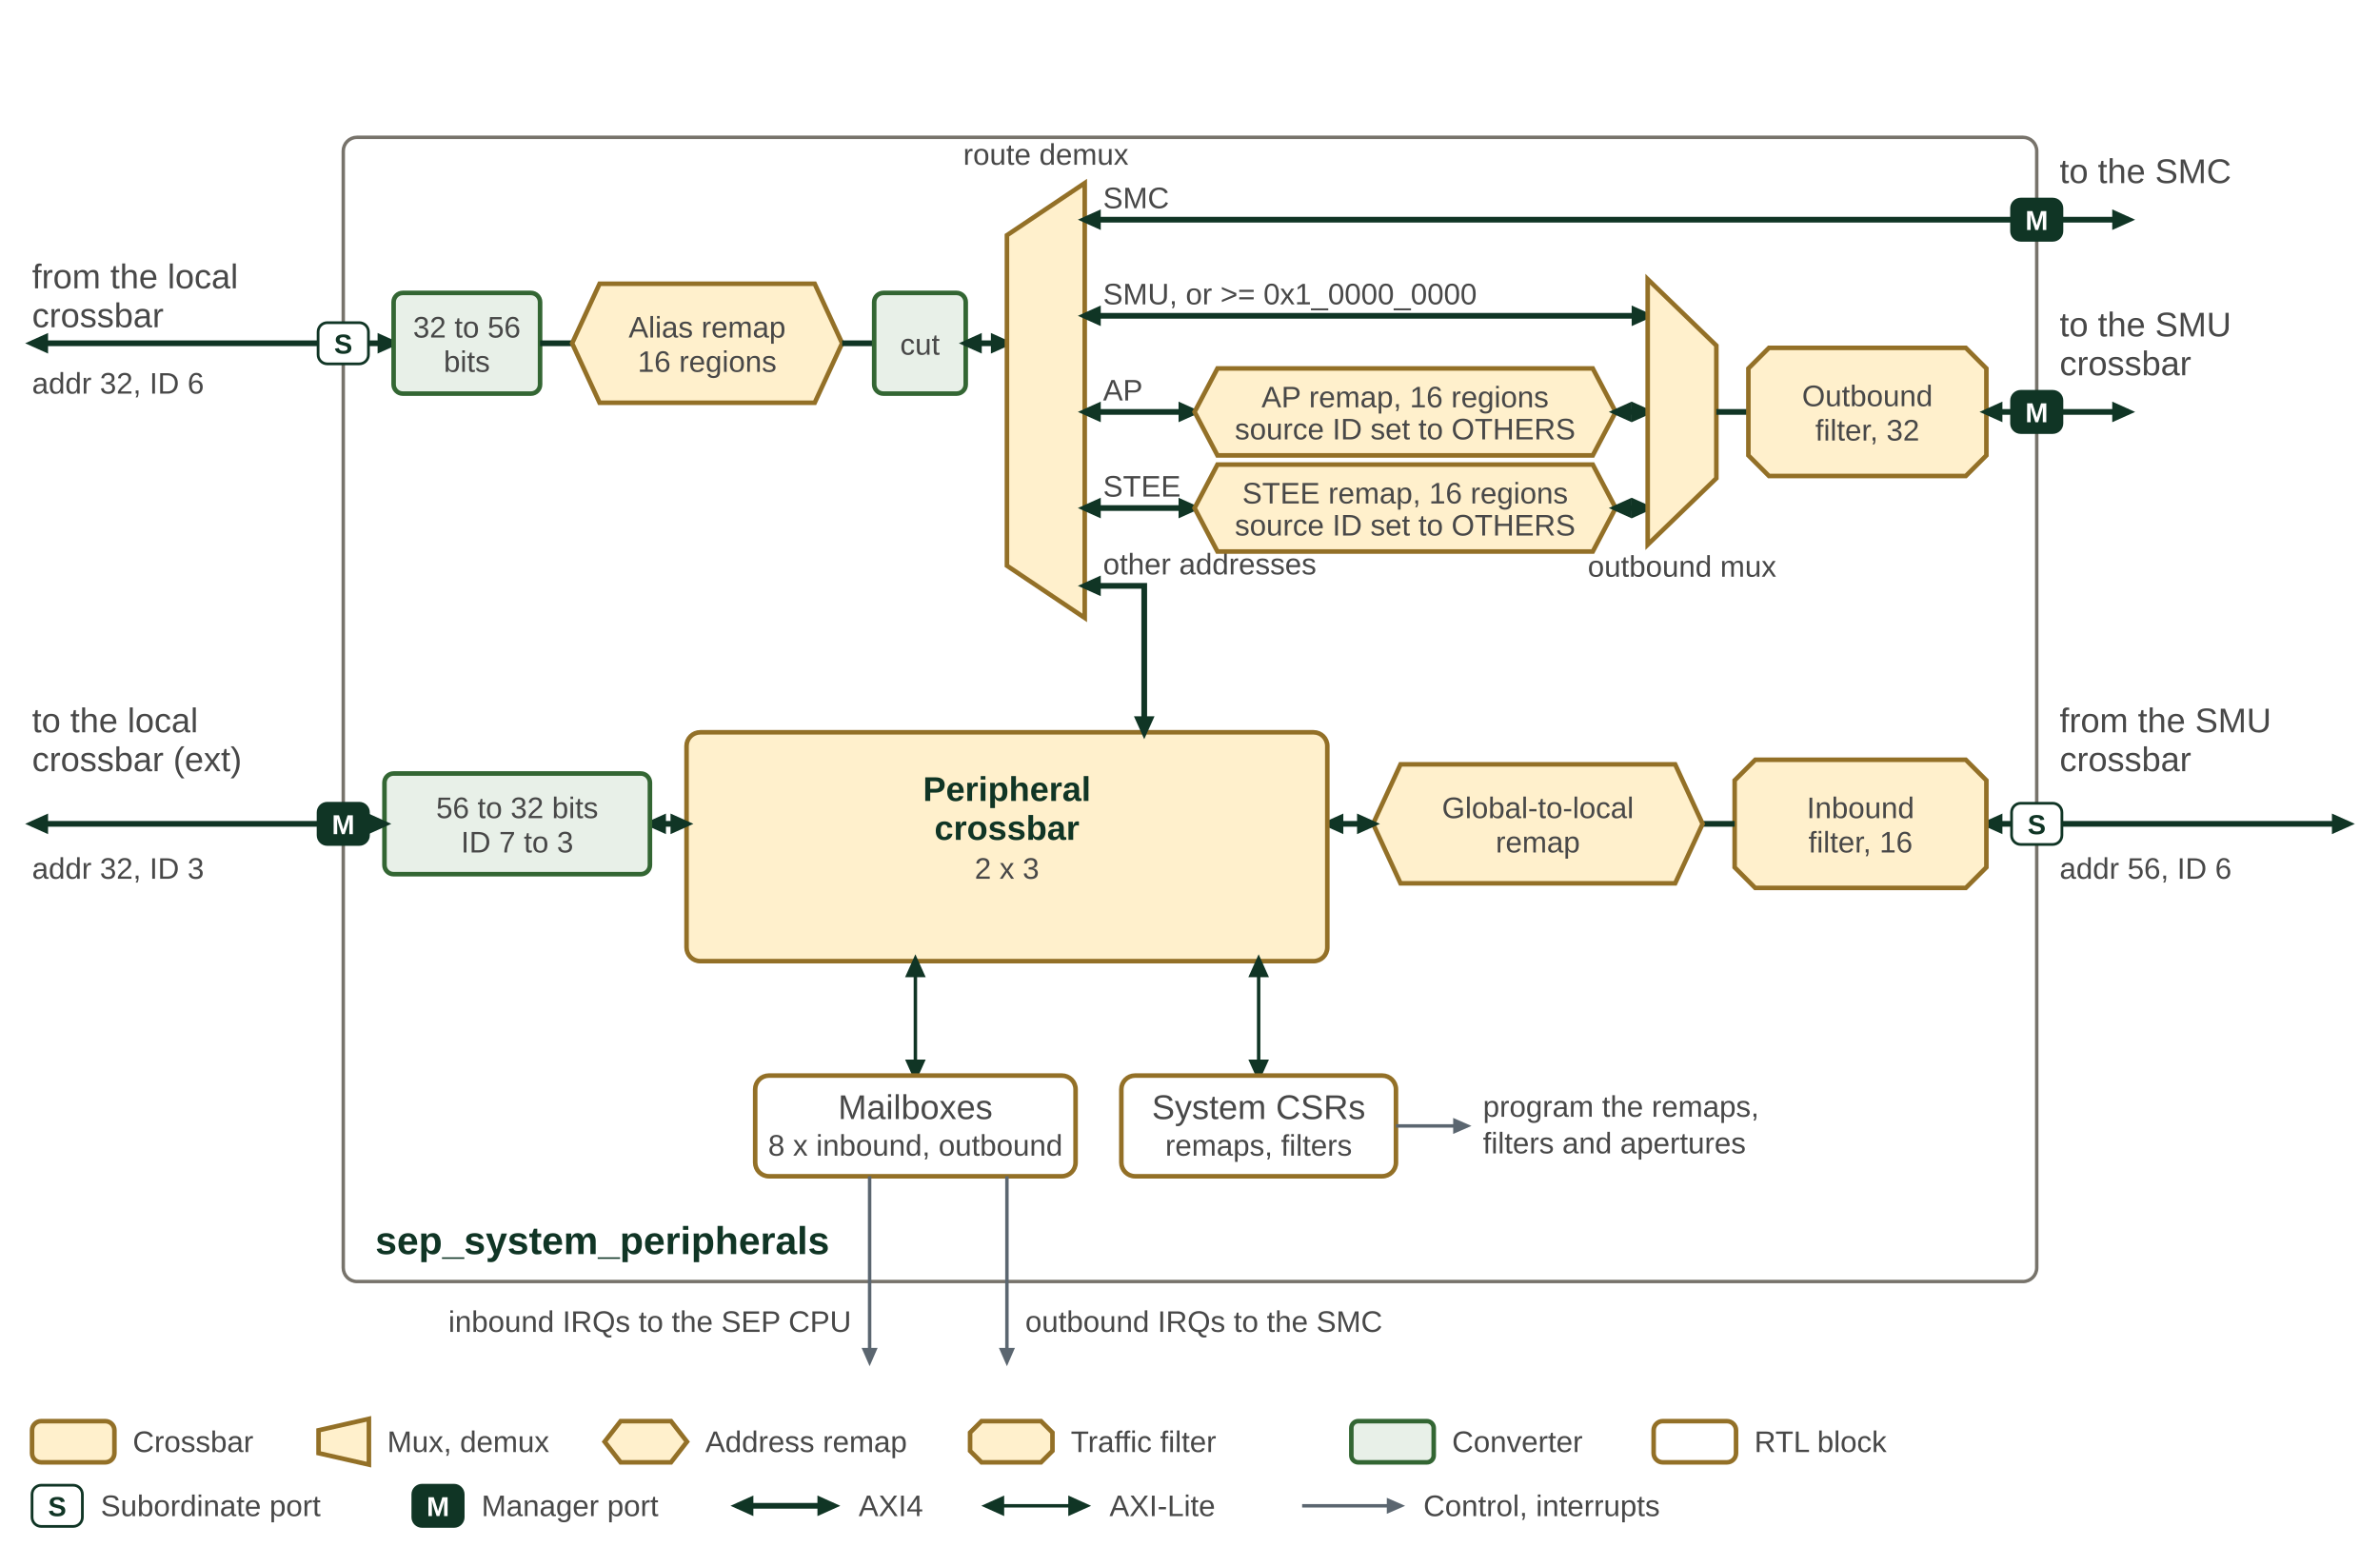
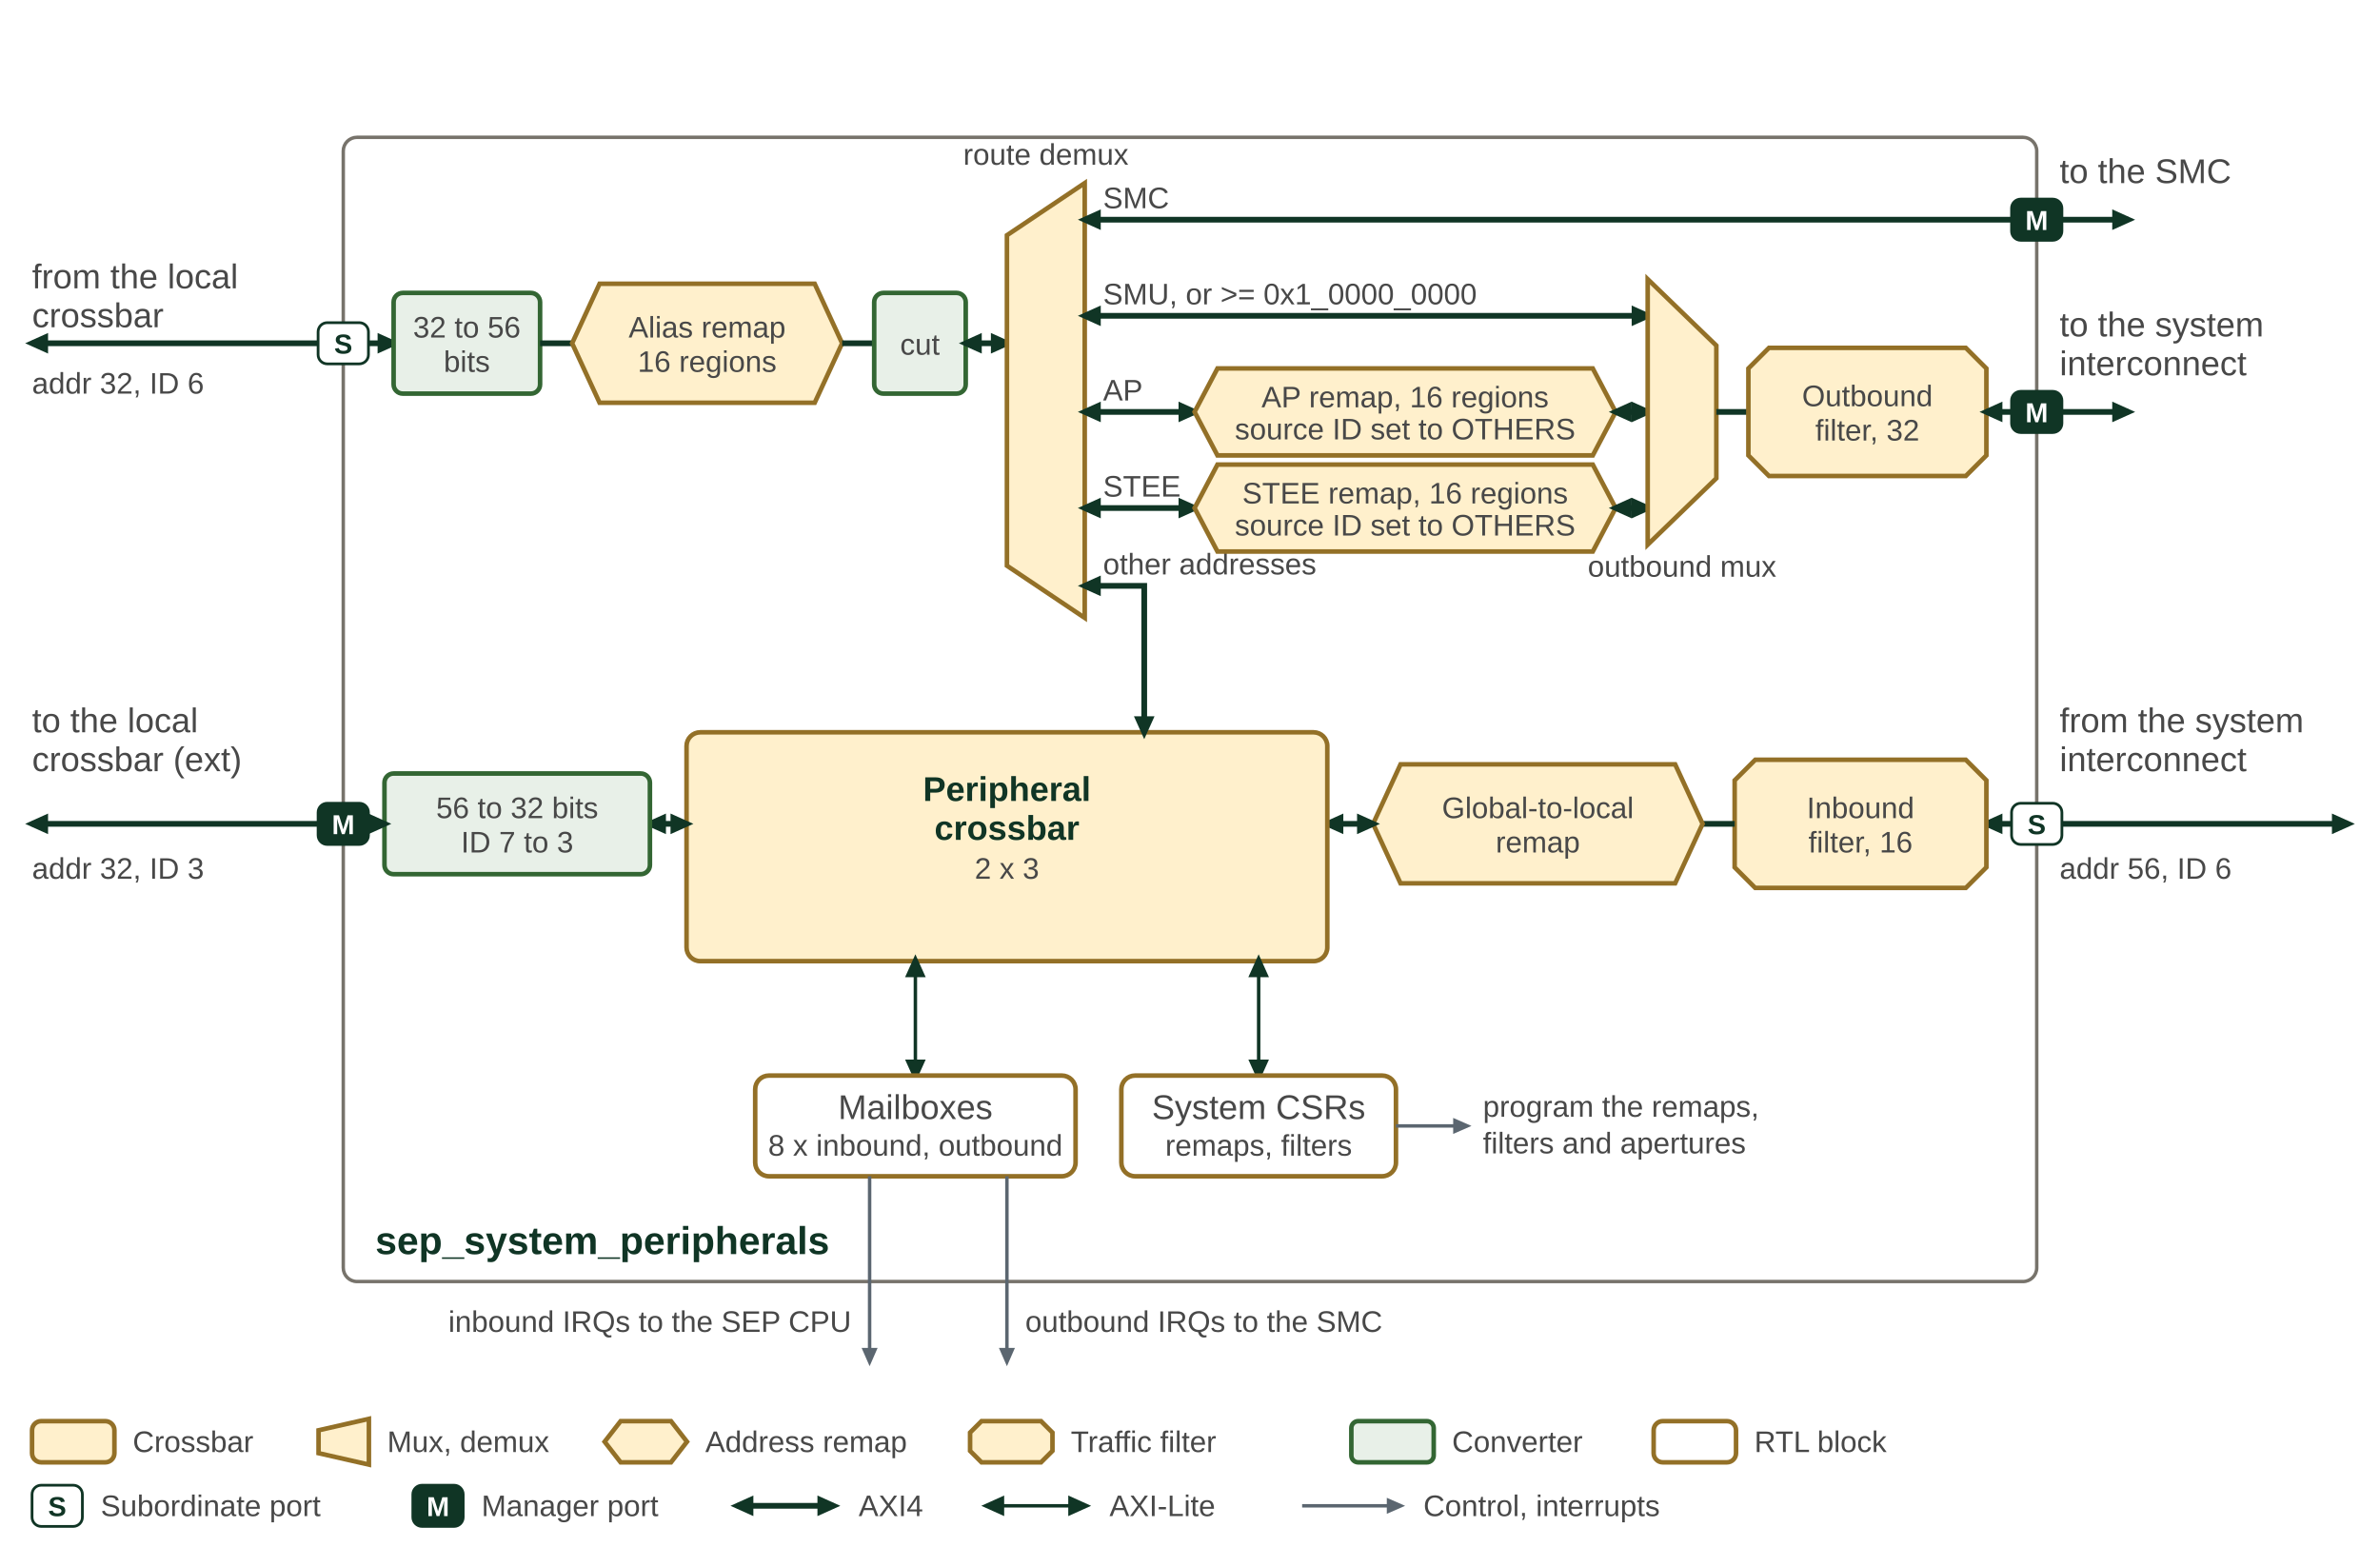
<svg xmlns="http://www.w3.org/2000/svg" width="1040" height="676" viewBox="0 0 1040 676" role="img" aria-labelledby="title desc">
  <defs>
    <marker id="ae" markerUnits="userSpaceOnUse" markerWidth="10" markerHeight="9" refX="7" refY="4.5" orient="auto">
      <path d="M0,0 L10,4.5 L0,9 Z" fill="#103525" />
    </marker>
    <marker id="as" markerUnits="userSpaceOnUse" markerWidth="10" markerHeight="9" refX="3" refY="4.5" orient="auto">
      <path d="M10,0 L0,4.5 L10,9 Z" fill="#103525" />
    </marker>
    <marker id="ge" markerUnits="userSpaceOnUse" markerWidth="8" markerHeight="7" refX="5" refY="3.5" orient="auto">
      <path d="M0,0 L8,3.5 L0,7 Z" fill="#5b6670" />
    </marker>
    <marker id="gs" markerUnits="userSpaceOnUse" markerWidth="8" markerHeight="7" refX="3" refY="3.5" orient="auto">
      <path d="M8,0 L0,3.5 L8,7 Z" fill="#5b6670" />
    </marker>
    <marker id="je" markerUnits="userSpaceOnUse" markerWidth="8" markerHeight="7" refX="5" refY="3.5" orient="auto">
      <path d="M0,0 L8,3.5 L0,7 Z" fill="#42759b" />
    </marker>
    <marker id="js" markerUnits="userSpaceOnUse" markerWidth="8" markerHeight="7" refX="3" refY="3.5" orient="auto">
      <path d="M8,0 L0,3.5 L8,7 Z" fill="#42759b" />
    </marker>
    <marker id="m-smu" markerUnits="userSpaceOnUse" markerWidth="8" markerHeight="7" refX="5" refY="3.5" orient="auto">
      <path d="M0,0 L8,3.5 L0,7 Z" fill="#103525" />
    </marker>
    <marker id="m-ref" markerUnits="userSpaceOnUse" markerWidth="8" markerHeight="7" refX="5" refY="3.5" orient="auto">
      <path d="M0,0 L8,3.5 L0,7 Z" fill="#2f7f79" />
    </marker>
    <marker id="m-per" markerUnits="userSpaceOnUse" markerWidth="8" markerHeight="7" refX="5" refY="3.5" orient="auto">
      <path d="M0,0 L8,3.5 L0,7 Z" fill="#937027" />
    </marker>
    <marker id="m-tel" markerUnits="userSpaceOnUse" markerWidth="8" markerHeight="7" refX="5" refY="3.5" orient="auto">
      <path d="M0,0 L8,3.5 L0,7 Z" fill="#664488" />
    </marker>
    <marker id="m-wdt" markerUnits="userSpaceOnUse" markerWidth="8" markerHeight="7" refX="5" refY="3.5" orient="auto">
      <path d="M0,0 L8,3.5 L0,7 Z" fill="#77736b" />
    </marker>
    <marker id="m-rosc" markerUnits="userSpaceOnUse" markerWidth="8" markerHeight="7" refX="5" refY="3.5" orient="auto">
      <path d="M0,0 L8,3.5 L0,7 Z" fill="#336633" />
    </marker>
    <marker id="m-jtag" markerUnits="userSpaceOnUse" markerWidth="8" markerHeight="7" refX="5" refY="3.5" orient="auto">
      <path d="M0,0 L8,3.5 L0,7 Z" fill="#42759b" />
    </marker>
    <marker id="m-spi" markerUnits="userSpaceOnUse" markerWidth="8" markerHeight="7" refX="5" refY="3.5" orient="auto">
      <path d="M0,0 L8,3.5 L0,7 Z" fill="#5b6670" />
    </marker>
    <marker id="m-slate" markerUnits="userSpaceOnUse" markerWidth="8" markerHeight="7" refX="5" refY="3.5" orient="auto">
      <path d="M0,0 L8,3.5 L0,7 Z" fill="#5b6670" />
    </marker>
    <marker id="m-pg" markerUnits="userSpaceOnUse" markerWidth="8" markerHeight="7" refX="5" refY="3.5" orient="auto">
      <path d="M0,0 L8,3.5 L0,7 Z" fill="#336633" />
    </marker>
    <style>
text { font-family: Arial, sans-serif; font-size: 15px; fill: #484848; }
.t { fill: #484848; }
.b { font-size: 17px; font-weight: bold; fill: #103525; }
.bs { font-size: 15px; font-weight: bold; fill: #103525; }
.h { font-size: 22px; font-weight: bold; fill: #103525; }
.s { font-size: 13px; fill: #484848; }
.si { font-size: 13px; font-style: italic; fill: #484848; }
.pmt { font-size: 12px; font-weight: bold; fill: #ffffff; }
.pst { font-size: 12px; font-weight: bold; fill: #103525; }
.pjt { font-size: 12px; font-weight: bold; fill: #1d4b6e; }
.pct { font-size: 12px; font-weight: bold; fill: #1f5c57; }
.pm { fill: #103525; stroke: #103525; stroke-width: 1.2; }
.ps { fill: #ffffff; stroke: #103525; stroke-width: 1.2; }
.pj { fill: #e8f3ff; stroke: #42759b; stroke-width: 1.2; }
.pc { fill: #d9f0ee; stroke: #2f7f79; stroke-width: 1.2; }
.smu { fill: #ffffff; stroke: #77736b; stroke-width: 1.5; }
.network { fill: #e8f0e8; stroke: #336633; stroke-width: 2; }
.fabric { fill: #fff0cc; stroke: #937027; stroke-width: 2; }
.core { fill: #ffffff; stroke: #937027; stroke-width: 2; }
.future { fill: #ffffff; stroke: #937027; stroke-width: 2; }
.nostroke { stroke: none; }
.fut { fill: none; stroke-dasharray: 7 5; }
.opt { stroke-dasharray: 7 5; }
.hatch { fill: none; stroke: #103525; stroke-opacity: 0.16; stroke-width: 1.2; }
.external { fill: #f2f2f2; stroke: #77736b; stroke-width: 1.5; }
.axi { fill: none; stroke: #103525; stroke-width: 2.5; marker-start: url(#as); marker-end: url(#ae); }
.axio { fill: none; stroke: #103525; stroke-width: 2.5; stroke-dasharray: 8 5; marker-start: url(#as); marker-end: url(#ae); }
.sig { fill: none; stroke: #5b6670; stroke-width: 1.5; marker-start: url(#gs); marker-end: url(#ge); }
.sigo { fill: none; stroke: #5b6670; stroke-width: 1.5; marker-end: url(#ge); }
.jtag { fill: none; stroke: #42759b; stroke-width: 1.8; marker-end: url(#je); }
.jtagb { fill: none; stroke: #42759b; stroke-width: 1.8; marker-start: url(#js); marker-end: url(#je); }
.sigplain { fill: none; stroke: #5b6670; stroke-width: 1.5; }
.n-smu { fill: none; stroke: #103525; stroke-width: 2.5; }
.a-smu { fill: none; stroke: #103525; stroke-width: 2.5; marker-end: url(#m-smu); }
.n-ref { fill: none; stroke: #2f7f79; stroke-width: 1.8; }
.a-ref { fill: none; stroke: #2f7f79; stroke-width: 1.8; marker-end: url(#m-ref); }
.n-per { fill: none; stroke: #937027; stroke-width: 1.8; }
.a-per { fill: none; stroke: #937027; stroke-width: 1.8; marker-end: url(#m-per); }
.n-tel { fill: none; stroke: #664488; stroke-width: 1.8; }
.a-tel { fill: none; stroke: #664488; stroke-width: 1.8; marker-end: url(#m-tel); }
.n-wdt { fill: none; stroke: #77736b; stroke-width: 1.8; }
.a-wdt { fill: none; stroke: #77736b; stroke-width: 1.8; marker-end: url(#m-wdt); }
.n-rosc { fill: none; stroke: #336633; stroke-width: 1.8; }
.a-rosc { fill: none; stroke: #336633; stroke-width: 1.8; marker-end: url(#m-rosc); }
.n-jtag { fill: none; stroke: #42759b; stroke-width: 1.8; }
.a-jtag { fill: none; stroke: #42759b; stroke-width: 1.8; marker-end: url(#m-jtag); }
.n-spi { fill: none; stroke: #5b6670; stroke-width: 1.8; }
.a-spi { fill: none; stroke: #5b6670; stroke-width: 1.8; marker-end: url(#m-spi); }
.n-slate { fill: none; stroke: #5b6670; stroke-width: 1.8; }
.a-slate { fill: none; stroke: #5b6670; stroke-width: 1.8; marker-end: url(#m-slate); }
.n-pg { fill: none; stroke: #336633; stroke-width: 1.8; }
.a-pg { fill: none; stroke: #336633; stroke-width: 1.8; marker-end: url(#m-pg); }
.axil { fill: none; stroke: #103525; stroke-width: 1.5; marker-start: url(#as); marker-end: url(#ae); }
.sigd { fill: none; stroke: #5b6670; stroke-width: 1.5; stroke-dasharray: 5 4; marker-end: url(#ge); }
.axin { fill: none; stroke: #103525; stroke-width: 2.5; }
.axis { fill: none; stroke: #103525; stroke-width: 2.5; marker-start: url(#as); }
.axie { fill: none; stroke: #103525; stroke-width: 2.5; marker-end: url(#ae); }
.axiln { fill: none; stroke: #103525; stroke-width: 1.5; }
</style>
  </defs>
  <rect width="1040" height="676" fill="#ffffff" />
  <rect class="smu" x="150" y="60" width="740" height="500" rx="6" />
  <text class="b" x="164" y="548" text-anchor="start">sep_system_peripherals</text>
  <text class="t" x="14" y="126" text-anchor="start">from the local</text>
  <text class="t" x="14" y="143" text-anchor="start">crossbar</text>
  <text class="s" x="14" y="172" text-anchor="start">addr 32, ID 6</text>
  <path class="axi" d="M14,150 L172,150" />
  <rect class="network" x="172" y="128" width="64" height="44" rx="4" />
  <text class="s" x="204" y="147.5" text-anchor="middle">32 to 56</text>
  <text class="s" x="204" y="162.5" text-anchor="middle">bits</text>
  <path class="axin" d="M236,150 L250,150" />
  <path class="fabric" d="M262,124 L356,124 L368,150 L356,176 L262,176 L250,150 Z" />
  <text class="s" x="309" y="147.5" text-anchor="middle">Alias remap</text>
  <text class="s" x="309" y="162.5" text-anchor="middle">16 regions</text>
  <path class="axin" d="M368,150 L382,150" />
  <rect class="network" x="382" y="128" width="40" height="44" rx="4" />
  <text class="s" x="402" y="155" text-anchor="middle">cut</text>
  <path class="axi" d="M422,150 L440,150" />
  <path class="fabric" d="M440,102.8 L474,80 L474,270 L440,247.2 Z" />
  <text class="s" x="457" y="72" text-anchor="middle">route demux</text>
  <text class="s" x="482" y="91" text-anchor="start">SMC</text>
  <text class="s" x="482" y="133" text-anchor="start">SMU, or &gt;= 0x1_0000_0000</text>
  <text class="s" x="482" y="175" text-anchor="start">AP</text>
  <text class="s" x="482" y="217" text-anchor="start">STEE</text>
  <text class="s" x="482" y="251" text-anchor="start">other addresses</text>
  <path class="axi" d="M474,96 L930,96" />
  <text class="t" x="900" y="80" text-anchor="start">to the SMC</text>
  <path class="axi" d="M474,180 L522,180" />
  <path class="fabric" d="M532,161 L696,161 L706,180 L696,199 L532,199 L522,180 Z" />
  <text class="s" x="614" y="178" text-anchor="middle">AP remap, 16 regions</text>
  <text class="s" x="614" y="192" text-anchor="middle">source ID set to OTHERS</text>
  <path class="axi" d="M706,180 L720,180" />
  <path class="axi" d="M474,222 L522,222" />
  <path class="fabric" d="M532,203 L696,203 L706,222 L696,241 L532,241 L522,222 Z" />
  <text class="s" x="614" y="220" text-anchor="middle">STEE remap, 16 regions</text>
  <text class="s" x="614" y="234" text-anchor="middle">source ID set to OTHERS</text>
  <path class="axi" d="M706,222 L720,222" />
  <path class="axi" d="M474,138 L720,138" />
  <path class="fabric" d="M720,122 L750,151 L750,209 L720,238 Z" />
  <text class="s" x="735" y="252" text-anchor="middle">outbound mux</text>
  <path class="axin" d="M750,180.0 L764,180.0" />
  <path class="fabric" d="M773,152 L859,152 L868,161 L868,199 L859,208 L773,208 L764,199 L764,161 Z" />
  <text class="s" x="816" y="177.5" text-anchor="middle">Outbound</text>
  <text class="s" x="816" y="192.5" text-anchor="middle">filter, 32</text>
  <path class="axi" d="M868,180.0 L930,180.0" />
-   <text class="t" x="900" y="147" text-anchor="start">to the SMU</text>
-   <text class="t" x="900" y="164" text-anchor="start">crossbar</text>
-   <text class="t" x="900" y="320" text-anchor="start">from the SMU</text>
-   <text class="t" x="900" y="337" text-anchor="start">crossbar</text>
+   <text class="t" x="900" y="147" text-anchor="start">to the system</text>
+   <text class="t" x="900" y="164" text-anchor="start">interconnect</text>
+   <text class="t" x="900" y="320" text-anchor="start">from the system</text>
+   <text class="t" x="900" y="337" text-anchor="start">interconnect</text>
  <text class="s" x="900" y="384" text-anchor="start">addr 56, ID 6</text>
  <path class="axi" d="M1026,360 L868,360" />
  <path class="fabric" d="M767,332 L859,332 L868,341 L868,379 L859,388 L767,388 L758,379 L758,341 Z" />
  <text class="s" x="813" y="357.5" text-anchor="middle">Inbound</text>
  <text class="s" x="813" y="372.5" text-anchor="middle">filter, 16</text>
  <path class="axin" d="M744,360 L758,360" />
  <path class="fabric" d="M612,334 L732,334 L744,360 L732,386 L612,386 L600,360 Z" />
  <text class="s" x="672" y="357.5" text-anchor="middle">Global-to-local</text>
  <text class="s" x="672" y="372.5" text-anchor="middle">remap</text>
  <path class="axi" d="M600,360 L580,360" />
  <rect class="fabric" x="300" y="320" width="280" height="100" rx="6" />
  <text class="bs" x="440" y="350" text-anchor="middle">Peripheral</text>
  <text class="bs" x="440" y="367" text-anchor="middle">crossbar</text>
  <text class="s" x="440" y="384" text-anchor="middle">2 x 3</text>
  <path class="axi" d="M474,256 L500,256 L500,320" />
  <path class="axi" d="M300,360 L284,360" />
  <rect class="network" x="168" y="338" width="116" height="44" rx="4" />
  <text class="s" x="226" y="357.5" text-anchor="middle">56 to 32 bits</text>
  <text class="s" x="226" y="372.5" text-anchor="middle">ID 7 to 3</text>
  <path class="axi" d="M168,360 L14,360" />
  <text class="t" x="14" y="320" text-anchor="start">to the local</text>
  <text class="t" x="14" y="337" text-anchor="start">crossbar (ext)</text>
  <text class="s" x="14" y="384" text-anchor="start">addr 32, ID 3</text>
  <path class="axil" d="M400,420 L400,470" />
  <rect class="core" x="330" y="470" width="140" height="44" rx="6" />
  <text class="t" x="400" y="489" text-anchor="middle">Mailboxes</text>
  <text class="s" x="400" y="505" text-anchor="middle">8 x inbound, outbound</text>
  <path class="axil" d="M550,420 L550,470" />
  <rect class="core" x="490" y="470" width="120" height="44" rx="6" />
  <text class="t" x="550" y="489" text-anchor="middle">System CSRs</text>
  <text class="s" x="550" y="505" text-anchor="middle">remaps, filters</text>
  <path class="sigo" d="M610,492 L640,492" />
  <text class="s" x="648" y="488" text-anchor="start">program the remaps,</text>
  <text class="s" x="648" y="504" text-anchor="start">filters and apertures</text>
  <path class="sigo" d="M380,514 L380,594" />
  <path class="sigo" d="M440,514 L440,594" />
  <text class="s" x="372" y="582" text-anchor="end">inbound IRQs to the SEP CPU</text>
  <text class="s" x="448" y="582" text-anchor="start">outbound IRQs to the SMC</text>
  <rect class="fabric" x="14" y="621" width="36" height="18" rx="4" />
  <text class="s" x="58" y="634.5" text-anchor="start">Crossbar</text>
  <path class="fabric" d="M139.2,625 L161.2,620 L161.2,640 L139.2,635 Z" />
  <text class="s" x="169.2" y="634.5" text-anchor="start">Mux, demux</text>
  <path class="fabric" d="M271.2,621 L293.2,621 L300.2,630 L293.2,639 L271.2,639 L264.2,630 Z" />
  <text class="s" x="308.2" y="634.5" text-anchor="start">Address remap</text>
  <path class="fabric" d="M428.9,621 L454.9,621 L459.9,626 L459.9,634 L454.9,639 L428.9,639 L423.9,634 L423.9,626 Z" />
  <text class="s" x="467.9" y="634.5" text-anchor="start">Traffic filter</text>
  <rect class="network" x="590.5" y="621" width="36" height="18" rx="3" />
  <text class="s" x="634.5" y="634.5" text-anchor="start">Converter</text>
  <rect class="core" x="722.6" y="621" width="36" height="18" rx="4" />
  <text class="s" x="766.6" y="634.5" text-anchor="start">RTL block</text>
  <text class="s" x="44" y="662.5" text-anchor="start">Subordinate port</text>
  <text class="s" x="210.4" y="662.5" text-anchor="start">Manager port</text>
  <path class="axi" d="M322.2,658 L364.2,658" />
  <text class="s" x="375.2" y="662.5" text-anchor="start">AXI4</text>
  <path class="axil" d="M431.8,658 L473.8,658" />
  <text class="s" x="484.8" y="662.5" text-anchor="start">AXI-Lite</text>
  <path class="sigo" d="M569.0,658 L611.0,658" />
  <text class="s" x="622" y="662.5" text-anchor="start">Control, interrupts</text>
  <rect class="ps" x="139.0" y="141.0" width="22" height="18" rx="4" />
  <text class="pst" x="150" y="154.5" text-anchor="middle">S</text>
  <rect class="pm" x="879.0" y="87.0" width="22" height="18" rx="4" />
  <text class="pmt" x="890" y="100.5" text-anchor="middle">M</text>
  <rect class="pm" x="879.0" y="171.0" width="22" height="18" rx="4" />
  <text class="pmt" x="890" y="184.5" text-anchor="middle">M</text>
  <rect class="ps" x="879.0" y="351.0" width="22" height="18" rx="4" />
  <text class="pst" x="890" y="364.5" text-anchor="middle">S</text>
  <rect class="pm" x="139.0" y="351.0" width="22" height="18" rx="4" />
  <text class="pmt" x="150" y="364.5" text-anchor="middle">M</text>
  <rect class="ps" x="14.0" y="649.0" width="22" height="18" rx="4" />
  <text class="pst" x="25" y="662.5" text-anchor="middle">S</text>
  <rect class="pm" x="180.4" y="649.0" width="22" height="18" rx="4" />
  <text class="pmt" x="191.4" y="662.5" text-anchor="middle">M</text>
</svg>
